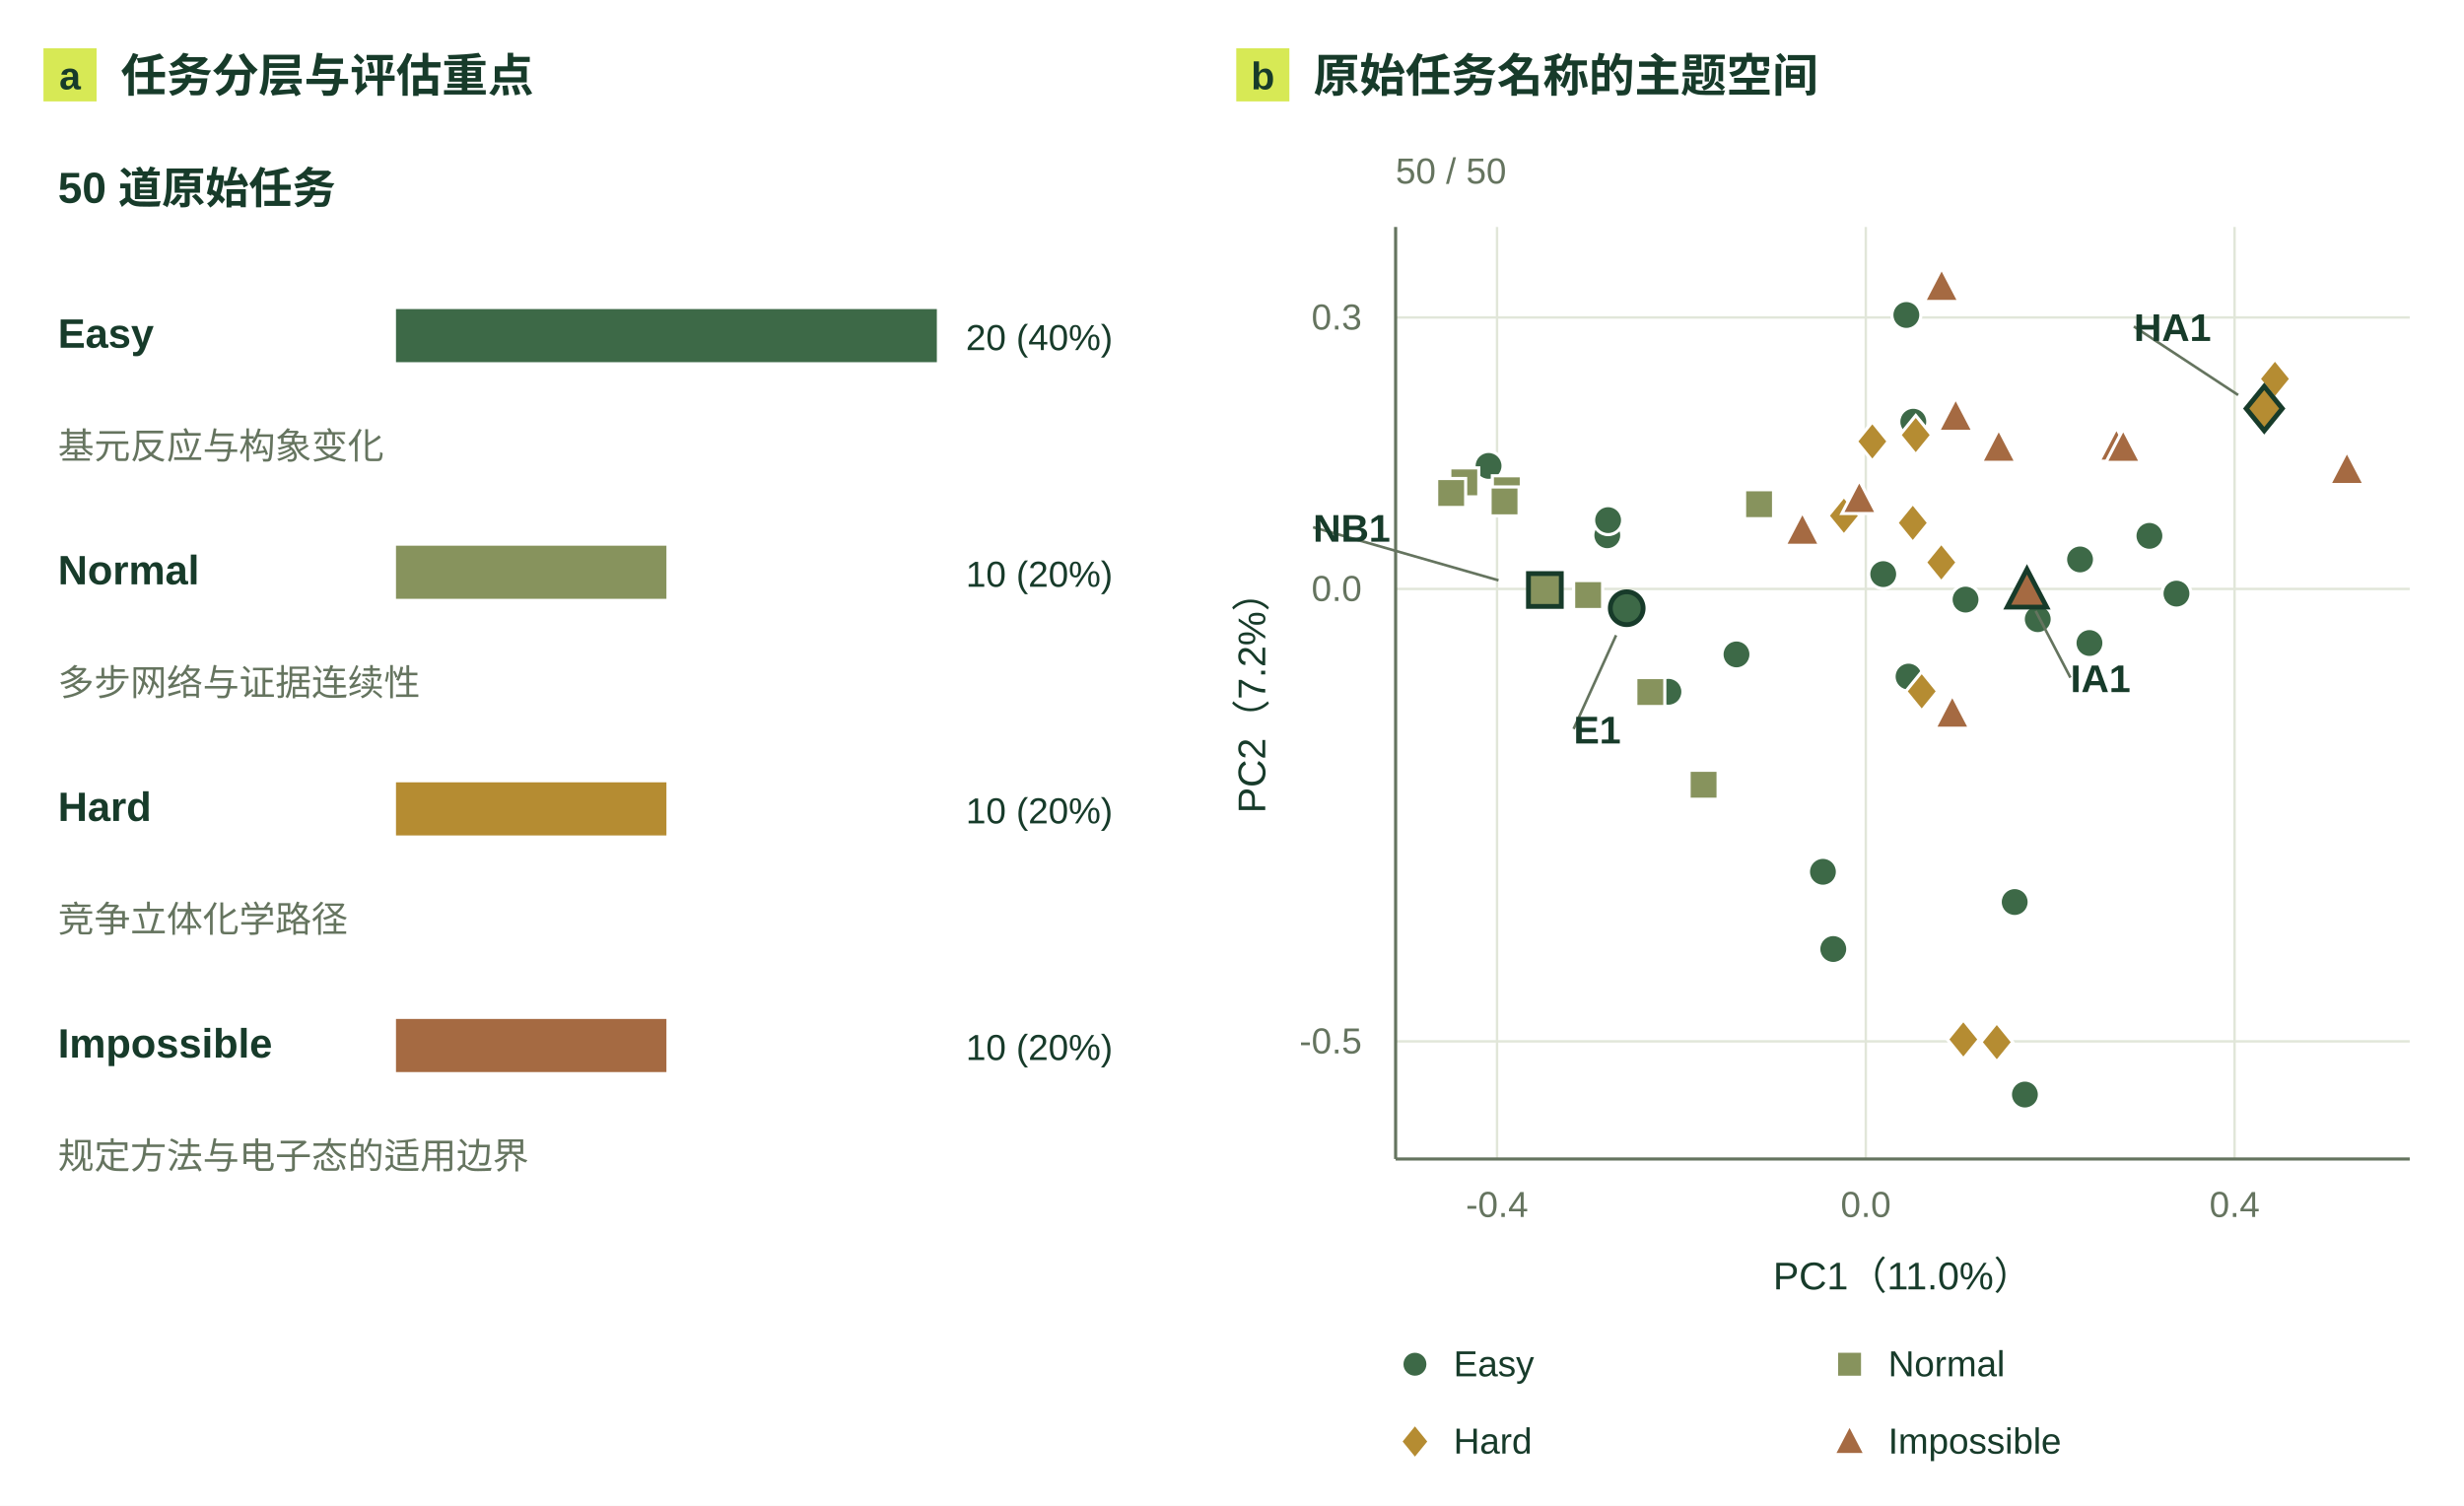
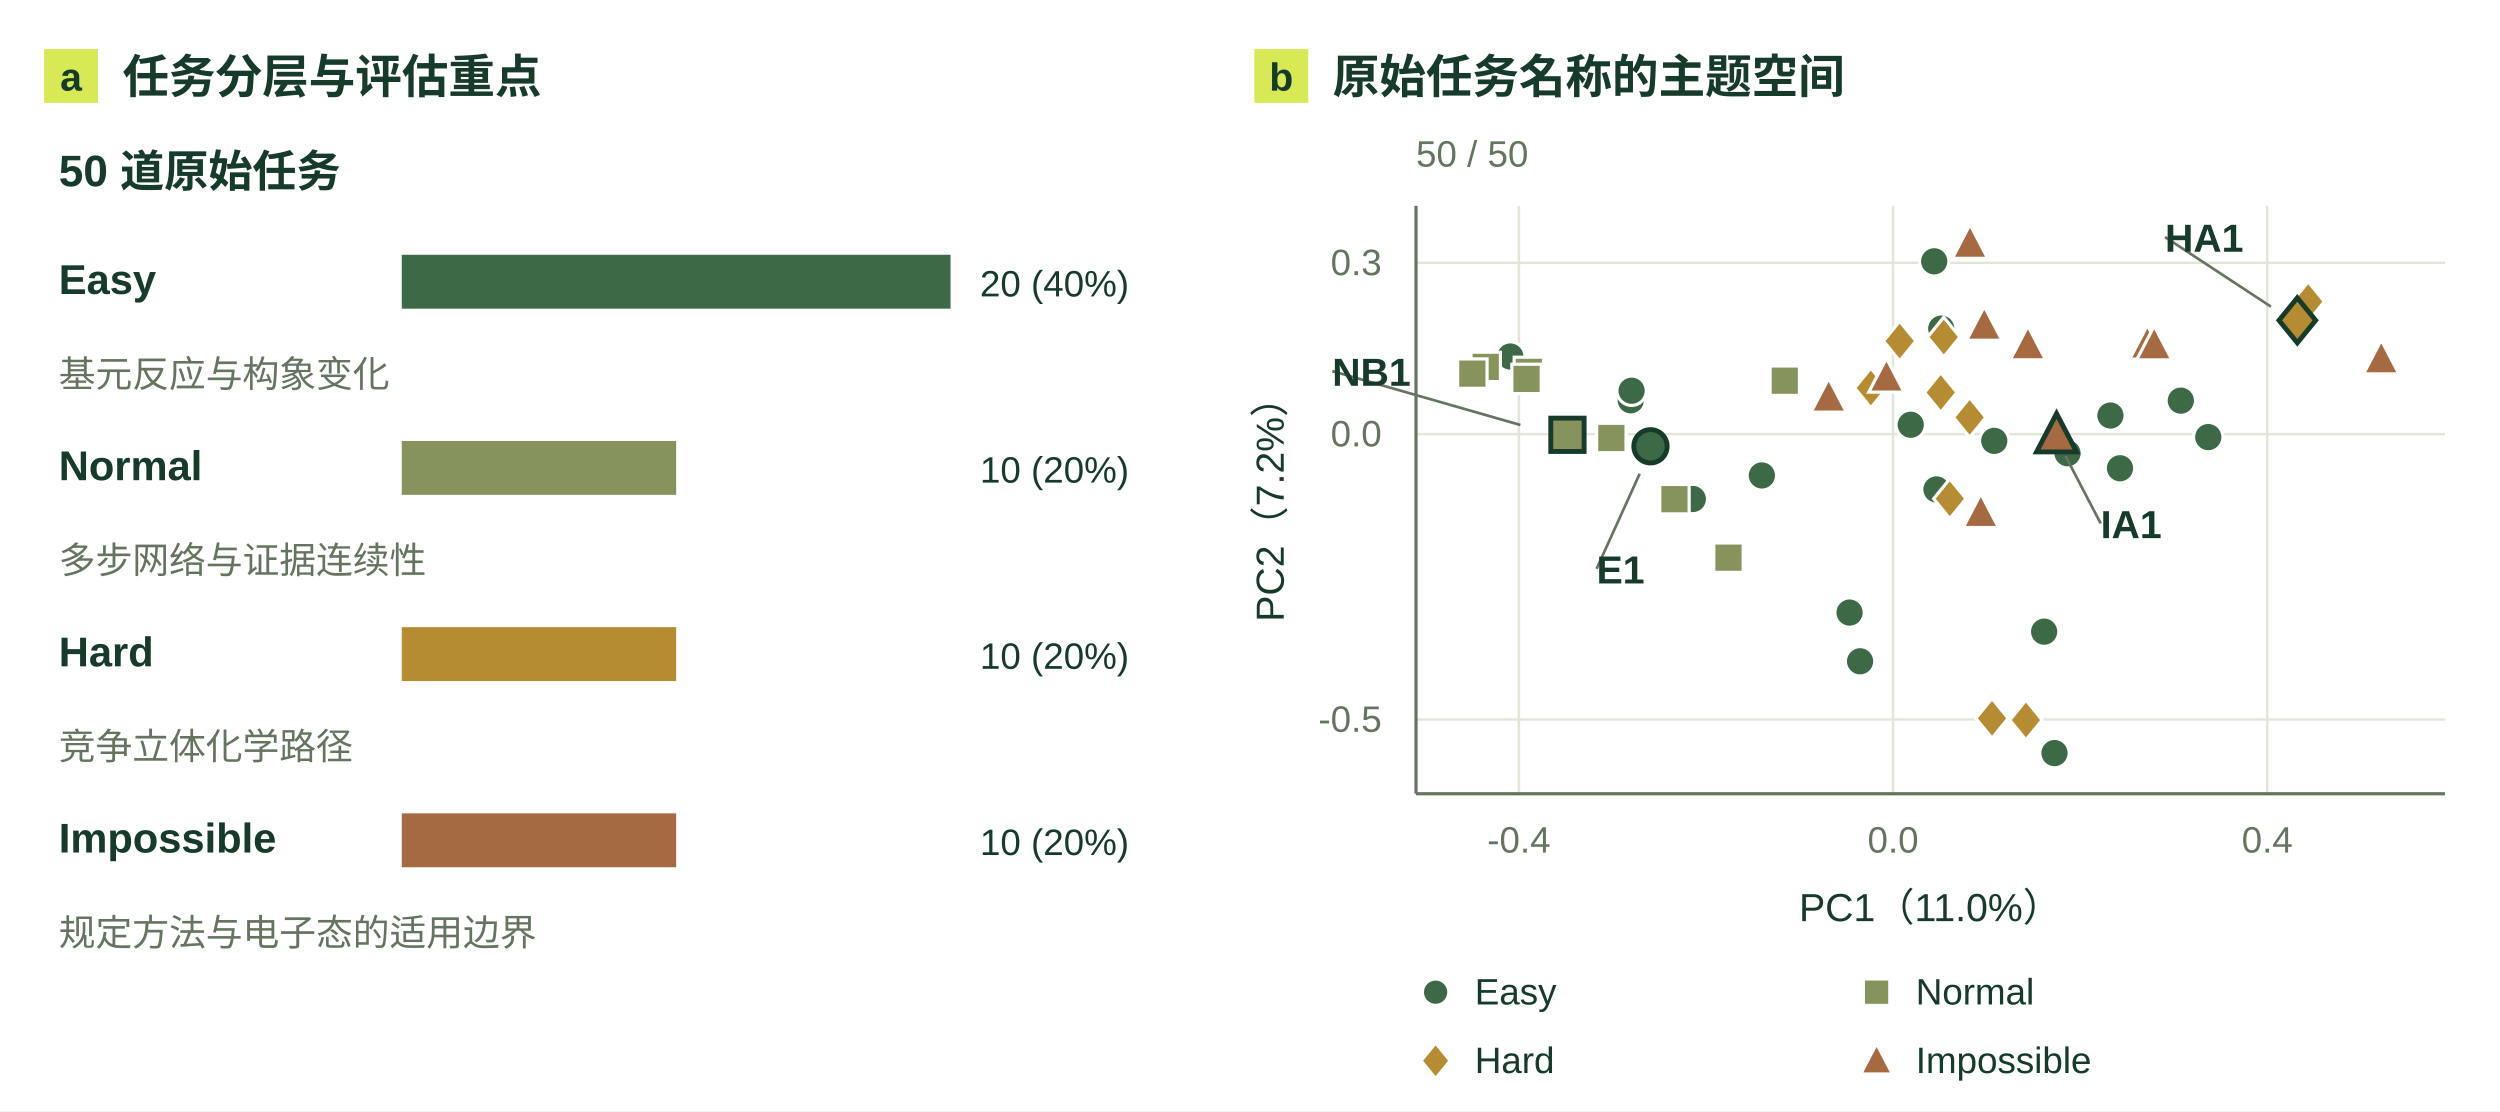
- <svg xmlns="http://www.w3.org/2000/svg" width="180mm" height="110mm" viewBox="0 0 510.236 311.811">
-   <rect x="0" y="0" width="510.236" height="311.811" fill="#FFFFFF" />
+ <svg xmlns="http://www.w3.org/2000/svg" width="180mm" height="80mm" viewBox="0 0 510.236 226.772">
+   <rect x="0" y="0" width="510.236" height="226.772" fill="#FFFFFF" />
  <rect x="9" y="10" width="11" height="11" fill="#D7E955" />
  <text x="14.5" y="18.5" font-family="Arial" font-size="8" font-weight="bold" fill="#173B2A" text-anchor="middle">a</text>
  <text x="25" y="19" font-family="Heiti SC, Arial" font-size="9.5" font-weight="bold" fill="#173B2A" text-anchor="start">任务分层与评估重点</text>
  <rect x="256" y="10" width="11" height="11" fill="#D7E955" />
  <text x="261.5" y="18.5" font-family="Arial" font-size="8" font-weight="bold" fill="#173B2A" text-anchor="middle">b</text>
  <text x="272" y="19" font-family="Heiti SC, Arial" font-size="9.5" font-weight="bold" fill="#173B2A" text-anchor="start">原始任务名称的主题空间</text>
-   <text x="12" y="42" font-family="Heiti SC, Arial" font-size="9" font-weight="bold" fill="#173B2A" text-anchor="start">50 道原始任务</text>
-   <text x="12" y="72" font-family="Arial" font-size="8.5" font-weight="bold" fill="#173B2A" text-anchor="start">Easy</text>
-   <rect x="82" y="64" width="112.0" height="11" fill="#3D6947" />
-   <text x="200" y="72.5" font-family="Arial" font-size="7.5" font-weight="normal" fill="#173B2A" text-anchor="start">20 (40%)</text>
-   <text x="12" y="95" font-family="Heiti SC, Arial" font-size="7.5" font-weight="normal" fill="#65745F" text-anchor="start">基元反应与构象变化</text>
-   <text x="12" y="121" font-family="Arial" font-size="8.5" font-weight="bold" fill="#173B2A" text-anchor="start">Normal</text>
-   <rect x="82" y="113" width="56.0" height="11" fill="#87935D" />
-   <text x="200" y="121.5" font-family="Arial" font-size="7.5" font-weight="normal" fill="#173B2A" text-anchor="start">10 (20%)</text>
-   <text x="12" y="144" font-family="Heiti SC, Arial" font-size="7.5" font-weight="normal" fill="#65745F" text-anchor="start">多步网络与证据连续性</text>
-   <text x="12" y="170" font-family="Arial" font-size="8.5" font-weight="bold" fill="#173B2A" text-anchor="start">Hard</text>
-   <rect x="82" y="162" width="56.0" height="11" fill="#B58C32" />
-   <text x="200" y="170.5" font-family="Arial" font-size="7.5" font-weight="normal" fill="#173B2A" text-anchor="start">10 (20%)</text>
-   <text x="12" y="193" font-family="Heiti SC, Arial" font-size="7.5" font-weight="normal" fill="#65745F" text-anchor="start">竞争立体化学路径</text>
-   <text x="12" y="219" font-family="Arial" font-size="8.5" font-weight="bold" fill="#173B2A" text-anchor="start">Impossible</text>
-   <rect x="82" y="211" width="56.0" height="11" fill="#A56A42" />
-   <text x="200" y="219.5" font-family="Arial" font-size="7.5" font-weight="normal" fill="#173B2A" text-anchor="start">10 (20%)</text>
-   <text x="12" y="242" font-family="Heiti SC, Arial" font-size="7.5" font-weight="normal" fill="#65745F" text-anchor="start">规定方法与电子态的适用边界</text>
-   <line x1="310.0" y1="47" x2="310.0" y2="240" stroke="#E1E6D9" stroke-width="0.5" />
-   <text x="310.0" y="252" font-family="Arial" font-size="7.5" font-weight="normal" fill="#65745F" text-anchor="middle">-0.4</text>
-   <line x1="386.364" y1="47" x2="386.364" y2="240" stroke="#E1E6D9" stroke-width="0.5" />
-   <text x="386.364" y="252" font-family="Arial" font-size="7.5" font-weight="normal" fill="#65745F" text-anchor="middle">0.0</text>
-   <line x1="462.727" y1="47" x2="462.727" y2="240" stroke="#E1E6D9" stroke-width="0.5" />
-   <text x="462.727" y="252" font-family="Arial" font-size="7.5" font-weight="normal" fill="#65745F" text-anchor="middle">0.4</text>
-   <line x1="289" y1="215.641" x2="499" y2="215.641" stroke="#E1E6D9" stroke-width="0.5" />
-   <text x="282" y="218.141" font-family="Arial" font-size="7.5" font-weight="normal" fill="#65745F" text-anchor="end">-0.5</text>
-   <line x1="289" y1="121.951" x2="499" y2="121.951" stroke="#E1E6D9" stroke-width="0.5" />
-   <text x="282" y="124.451" font-family="Arial" font-size="7.5" font-weight="normal" fill="#65745F" text-anchor="end">0.0</text>
-   <line x1="289" y1="65.738" x2="499" y2="65.738" stroke="#E1E6D9" stroke-width="0.5" />
-   <text x="282" y="68.238" font-family="Arial" font-size="7.5" font-weight="normal" fill="#65745F" text-anchor="end">0.3</text>
-   <line x1="289" y1="240" x2="499" y2="240" stroke="#65745F" stroke-width="0.65" />
-   <line x1="289" y1="47" x2="289" y2="240" stroke="#65745F" stroke-width="0.65" />
-   <text x="394.0" y="267" font-family="Heiti SC, Arial" font-size="8" font-weight="normal" fill="#173B2A" text-anchor="middle">PC1（11.0%）</text>
-   <text x="262" y="143.5" font-family="Heiti SC, Arial" font-size="8" font-weight="normal" fill="#173B2A" text-anchor="middle" transform="rotate(-90 262 143.5)">PC2（7.2%）</text>
-   <text x="289" y="38" font-family="Arial" font-size="7.5" font-weight="normal" fill="#65745F" text-anchor="start">50 / 50</text>
-   <circle fill="#3D6947" stroke="#FFFFFF" stroke-width="0.65" data-task-id="D1" data-tier="easy" cx="379.629" cy="196.52" r="3.0" />
-   <circle fill="#3D6947" stroke="#FFFFFF" stroke-width="0.65" data-task-id="D3" data-tier="easy" cx="417.196" cy="186.79" r="3.0" />
-   <circle fill="#3D6947" stroke="#FFFFFF" stroke-width="0.65" data-task-id="D4" data-tier="easy" cx="419.309" cy="226.655" r="3.0" />
-   <circle fill="#3D6947" stroke="#FFFFFF" stroke-width="0.65" data-task-id="F1" data-tier="easy" cx="332.832" cy="110.841" r="3.0" />
-   <circle fill="#3D6947" stroke="#FFFFFF" stroke-width="0.65" data-task-id="F4" data-tier="easy" cx="332.999" cy="107.708" r="3.0" />
-   <circle fill="#3D6947" stroke="#FFFFFF" stroke-width="0.65" data-task-id="G2" data-tier="easy" cx="389.972" cy="118.885" r="3.0" />
-   <circle fill="#3D6947" stroke="#FFFFFF" stroke-width="0.65" data-task-id="G3" data-tier="easy" cx="377.485" cy="180.527" r="3.0" />
-   <circle fill="#3D6947" stroke="#FFFFFF" stroke-width="0.65" data-task-id="L1" data-tier="easy" cx="450.695" cy="122.925" r="3.0" />
-   <circle fill="#3D6947" stroke="#FFFFFF" stroke-width="0.65" data-task-id="L2" data-tier="easy" cx="430.728" cy="115.846" r="3.0" />
-   <circle fill="#3D6947" stroke="#FFFFFF" stroke-width="0.65" data-task-id="M1" data-tier="easy" cx="421.969" cy="128.218" r="3.0" />
-   <circle fill="#3D6947" stroke="#FFFFFF" stroke-width="0.65" data-task-id="M14" data-tier="easy" cx="407.018" cy="124.162" r="3.0" />
-   <circle fill="#3D6947" stroke="#FFFFFF" stroke-width="0.65" data-task-id="M15" data-tier="easy" cx="396.2" cy="87.327" r="3.0" />
-   <circle fill="#3D6947" stroke="#FFFFFF" stroke-width="0.65" data-task-id="M16" data-tier="easy" cx="308.248" cy="96.481" r="3.0" />
-   <circle fill="#3D6947" stroke="#FFFFFF" stroke-width="0.65" data-task-id="M17" data-tier="easy" cx="359.586" cy="135.513" r="3.0" />
-   <circle fill="#3D6947" stroke="#FFFFFF" stroke-width="0.65" data-task-id="M3" data-tier="easy" cx="394.761" cy="65.226" r="3.0" />
-   <circle fill="#3D6947" stroke="#FFFFFF" stroke-width="0.65" data-task-id="M8" data-tier="easy" cx="445.093" cy="110.964" r="3.0" />
-   <circle fill="#3D6947" stroke="#FFFFFF" stroke-width="0.65" data-task-id="P2" data-tier="easy" cx="432.678" cy="133.153" r="3.0" />
-   <circle fill="#3D6947" stroke="#FFFFFF" stroke-width="0.65" data-task-id="P3" data-tier="easy" cx="395.217" cy="140.108" r="3.0" />
-   <circle fill="#3D6947" stroke="#FFFFFF" stroke-width="0.65" data-task-id="X1" data-tier="easy" cx="345.493" cy="143.254" r="3.0" />
-   <polygon fill="#87935D" stroke="#FFFFFF" stroke-width="0.65" data-task-id="NI1" data-tier="normal" points="300.222,96.887 306.222,96.887 306.222,102.887 300.222,102.887" />
-   <polygon fill="#87935D" stroke="#FFFFFF" stroke-width="0.65" data-task-id="NI5" data-tier="normal" points="297.502,99.087 303.502,99.087 303.502,105.087 297.502,105.087" />
-   <polygon fill="#87935D" stroke="#FFFFFF" stroke-width="0.65" data-task-id="NQ1" data-tier="normal" points="349.776,159.502 355.776,159.502 355.776,165.502 349.776,165.502" />
-   <polygon fill="#87935D" stroke="#FFFFFF" stroke-width="0.65" data-task-id="NQ5" data-tier="normal" points="361.264,101.409 367.264,101.409 367.264,107.409 361.264,107.409" />
-   <polygon fill="#87935D" stroke="#FFFFFF" stroke-width="0.65" data-task-id="NR1" data-tier="normal" points="309.029,98.522 315.029,98.522 315.029,104.522 309.029,104.522" />
-   <polygon fill="#87935D" stroke="#FFFFFF" stroke-width="0.65" data-task-id="NU3" data-tier="normal" points="325.865,120.218 331.865,120.218 331.865,126.218 325.865,126.218" />
-   <polygon fill="#87935D" stroke="#FFFFFF" stroke-width="0.65" data-task-id="NU5" data-tier="normal" points="316.935,119.887 322.935,119.887 322.935,125.887 316.935,125.887" />
-   <polygon fill="#87935D" stroke="#FFFFFF" stroke-width="0.65" data-task-id="NU6" data-tier="normal" points="338.742,140.305 344.742,140.305 344.742,146.305 338.742,146.305" />
-   <polygon fill="#87935D" stroke="#FFFFFF" stroke-width="0.65" data-task-id="NY3" data-tier="normal" points="308.558,100.833 314.558,100.833 314.558,106.833 308.558,106.833" />
-   <polygon fill="#B58C32" stroke="#FFFFFF" stroke-width="0.65" data-task-id="HA6" data-tier="hard" points="471.091,74.405 474.391,78.455 471.091,82.505 467.791,78.455" />
-   <polygon fill="#B58C32" stroke="#FFFFFF" stroke-width="0.65" data-task-id="HA8" data-tier="hard" points="396.092,104.223 399.392,108.273 396.092,112.323 392.792,108.273" />
-   <polygon fill="#B58C32" stroke="#FFFFFF" stroke-width="0.65" data-task-id="HB1" data-tier="hard" points="406.557,211.19 409.857,215.24 406.557,219.29 403.257,215.24" />
-   <polygon fill="#B58C32" stroke="#FFFFFF" stroke-width="0.65" data-task-id="HB10" data-tier="hard" points="413.489,211.754 416.789,215.804 413.489,219.854 410.189,215.804" />
-   <polygon fill="#B58C32" stroke="#FFFFFF" stroke-width="0.65" data-task-id="HD2" data-tier="hard" points="397.945,139.108 401.245,143.158 397.945,147.208 394.645,143.158" />
-   <polygon fill="#B58C32" stroke="#FFFFFF" stroke-width="0.65" data-task-id="HF1" data-tier="hard" points="401.997,112.412 405.297,116.462 401.997,120.512 398.697,116.462" />
-   <polygon fill="#B58C32" stroke="#FFFFFF" stroke-width="0.65" data-task-id="HH1" data-tier="hard" points="396.707,86.04 400.007,90.09 396.707,94.14 393.407,90.09" />
-   <polygon fill="#B58C32" stroke="#FFFFFF" stroke-width="0.65" data-task-id="HI1" data-tier="hard" points="387.716,87.359 391.016,91.409 387.716,95.459 384.416,91.409" />
-   <polygon fill="#B58C32" stroke="#FFFFFF" stroke-width="0.65" data-task-id="HL1" data-tier="hard" points="381.83,102.749 385.13,106.799 381.83,110.849 378.53,106.799" />
-   <polygon fill="#A56A42" stroke="#FFFFFF" stroke-width="0.65" data-task-id="IA5" data-tier="impossible" points="485.996,93.434 489.596,100.334 482.396,100.334" />
-   <polygon fill="#A56A42" stroke="#FFFFFF" stroke-width="0.65" data-task-id="IA7" data-tier="impossible" points="413.892,88.836 417.492,95.736 410.292,95.736" />
-   <polygon fill="#A56A42" stroke="#FFFFFF" stroke-width="0.65" data-task-id="IA9" data-tier="impossible" points="373.232,106.013 376.832,112.913 369.632,112.913" />
-   <polygon fill="#A56A42" stroke="#FFFFFF" stroke-width="0.65" data-task-id="IB9" data-tier="impossible" points="404.273,143.894 407.873,150.794 400.673,150.794" />
-   <polygon fill="#A56A42" stroke="#FFFFFF" stroke-width="0.65" data-task-id="IC3" data-tier="impossible" points="438.262,88.597 441.862,95.497 434.662,95.497" />
-   <polygon fill="#A56A42" stroke="#FFFFFF" stroke-width="0.65" data-task-id="ID2" data-tier="impossible" points="385.011,99.441 388.611,106.341 381.411,106.341" />
-   <polygon fill="#A56A42" stroke="#FFFFFF" stroke-width="0.65" data-task-id="IE2" data-tier="impossible" points="402.068,55.528 405.668,62.428 398.468,62.428" />
-   <polygon fill="#A56A42" stroke="#FFFFFF" stroke-width="0.65" data-task-id="IF3" data-tier="impossible" points="439.672,88.84 443.272,95.74 436.072,95.74" />
-   <polygon fill="#A56A42" stroke="#FFFFFF" stroke-width="0.65" data-task-id="IG8" data-tier="impossible" points="404.982,82.408 408.582,89.308 401.382,89.308" />
-   <circle fill="#3D6947" stroke="#173B2A" stroke-width="1" data-task-id="E1" data-tier="easy" cx="336.855" cy="125.948" r="3.4" />
-   <polygon fill="#87935D" stroke="#173B2A" stroke-width="1" data-task-id="NB1" data-tier="normal" points="316.506,118.774 323.306,118.774 323.306,125.574 316.506,125.574" />
-   <polygon fill="#B58C32" stroke="#173B2A" stroke-width="1" data-task-id="HA1" data-tier="hard" points="468.87,80.011 472.61,84.601 468.87,89.191 465.13,84.601" />
-   <polygon fill="#A56A42" stroke="#173B2A" stroke-width="1" data-task-id="IA1" data-tier="impossible" points="419.734,117.893 423.814,125.713 415.654,125.713" />
-   <line x1="334.655" y1="131.548" x2="325.855" y2="150.948" stroke="#65745F" stroke-width="0.55" />
-   <text x="325.855" y="153.948" font-family="Arial" font-size="8" font-weight="bold" fill="#173B2A" text-anchor="start">E1</text>
-   <line x1="310.306" y1="120.174" x2="271.906" y2="109.174" stroke="#65745F" stroke-width="0.55" />
-   <text x="271.906" y="112.174" font-family="Arial" font-size="8" font-weight="bold" fill="#173B2A" text-anchor="start">NB1</text>
-   <line x1="463.47" y1="81.801" x2="441.87" y2="67.601" stroke="#65745F" stroke-width="0.55" />
-   <text x="441.87" y="70.601" font-family="Arial" font-size="8" font-weight="bold" fill="#173B2A" text-anchor="start">HA1</text>
-   <line x1="421.534" y1="126.513" x2="428.734" y2="140.313" stroke="#65745F" stroke-width="0.55" />
-   <text x="428.734" y="143.313" font-family="Arial" font-size="8" font-weight="bold" fill="#173B2A" text-anchor="start">IA1</text>
-   <circle fill="#3D6947" stroke="#FFFFFF" stroke-width="0.65" cx="293" cy="282.5" r="2.7" />
-   <text x="301" y="285" font-family="Arial" font-size="7.5" font-weight="normal" fill="#173B2A" text-anchor="start">Easy</text>
-   <polygon fill="#87935D" stroke="#FFFFFF" stroke-width="0.65" points="380.3,279.8 385.7,279.8 385.7,285.2 380.3,285.2" />
-   <text x="391" y="285" font-family="Arial" font-size="7.5" font-weight="normal" fill="#173B2A" text-anchor="start">Normal</text>
-   <polygon fill="#B58C32" stroke="#FFFFFF" stroke-width="0.65" points="293,294.855 295.97,298.5 293,302.145 290.03,298.5" />
-   <text x="301" y="301" font-family="Arial" font-size="7.5" font-weight="normal" fill="#173B2A" text-anchor="start">Hard</text>
-   <polygon fill="#A56A42" stroke="#FFFFFF" stroke-width="0.65" points="383,294.99 386.24,301.2 379.76,301.2" />
-   <text x="391" y="301" font-family="Arial" font-size="7.5" font-weight="normal" fill="#173B2A" text-anchor="start">Impossible</text>
+   <text x="12" y="38" font-family="Heiti SC, Arial" font-size="9" font-weight="bold" fill="#173B2A" text-anchor="start">50 道原始任务</text>
+   <text x="12" y="60" font-family="Arial" font-size="8.5" font-weight="bold" fill="#173B2A" text-anchor="start">Easy</text>
+   <rect x="82" y="52" width="112.0" height="11" fill="#3D6947" />
+   <text x="200" y="60.5" font-family="Arial" font-size="7.5" font-weight="normal" fill="#173B2A" text-anchor="start">20 (40%)</text>
+   <text x="12" y="79" font-family="Heiti SC, Arial" font-size="7.5" font-weight="normal" fill="#65745F" text-anchor="start">基元反应与构象变化</text>
+   <text x="12" y="98" font-family="Arial" font-size="8.5" font-weight="bold" fill="#173B2A" text-anchor="start">Normal</text>
+   <rect x="82" y="90" width="56.0" height="11" fill="#87935D" />
+   <text x="200" y="98.5" font-family="Arial" font-size="7.5" font-weight="normal" fill="#173B2A" text-anchor="start">10 (20%)</text>
+   <text x="12" y="117" font-family="Heiti SC, Arial" font-size="7.5" font-weight="normal" fill="#65745F" text-anchor="start">多步网络与证据连续性</text>
+   <text x="12" y="136" font-family="Arial" font-size="8.5" font-weight="bold" fill="#173B2A" text-anchor="start">Hard</text>
+   <rect x="82" y="128" width="56.0" height="11" fill="#B58C32" />
+   <text x="200" y="136.5" font-family="Arial" font-size="7.5" font-weight="normal" fill="#173B2A" text-anchor="start">10 (20%)</text>
+   <text x="12" y="155" font-family="Heiti SC, Arial" font-size="7.5" font-weight="normal" fill="#65745F" text-anchor="start">竞争立体化学路径</text>
+   <text x="12" y="174" font-family="Arial" font-size="8.5" font-weight="bold" fill="#173B2A" text-anchor="start">Impossible</text>
+   <rect x="82" y="166" width="56.0" height="11" fill="#A56A42" />
+   <text x="200" y="174.5" font-family="Arial" font-size="7.5" font-weight="normal" fill="#173B2A" text-anchor="start">10 (20%)</text>
+   <text x="12" y="193" font-family="Heiti SC, Arial" font-size="7.5" font-weight="normal" fill="#65745F" text-anchor="start">规定方法与电子态的适用边界</text>
+   <line x1="310.0" y1="42" x2="310.0" y2="162" stroke="#E1E6D9" stroke-width="0.5" />
+   <text x="310.0" y="174" font-family="Arial" font-size="7.5" font-weight="normal" fill="#65745F" text-anchor="middle">-0.4</text>
+   <line x1="386.364" y1="42" x2="386.364" y2="162" stroke="#E1E6D9" stroke-width="0.5" />
+   <text x="386.364" y="174" font-family="Arial" font-size="7.5" font-weight="normal" fill="#65745F" text-anchor="middle">0.0</text>
+   <line x1="462.727" y1="42" x2="462.727" y2="162" stroke="#E1E6D9" stroke-width="0.5" />
+   <text x="462.727" y="174" font-family="Arial" font-size="7.5" font-weight="normal" fill="#65745F" text-anchor="middle">0.4</text>
+   <line x1="289" y1="146.854" x2="499" y2="146.854" stroke="#E1E6D9" stroke-width="0.5" />
+   <text x="282" y="149.354" font-family="Arial" font-size="7.5" font-weight="normal" fill="#65745F" text-anchor="end">-0.5</text>
+   <line x1="289" y1="88.602" x2="499" y2="88.602" stroke="#E1E6D9" stroke-width="0.5" />
+   <text x="282" y="91.102" font-family="Arial" font-size="7.5" font-weight="normal" fill="#65745F" text-anchor="end">0.0</text>
+   <line x1="289" y1="53.65" x2="499" y2="53.65" stroke="#E1E6D9" stroke-width="0.5" />
+   <text x="282" y="56.15" font-family="Arial" font-size="7.5" font-weight="normal" fill="#65745F" text-anchor="end">0.3</text>
+   <line x1="289" y1="162" x2="499" y2="162" stroke="#65745F" stroke-width="0.65" />
+   <line x1="289" y1="42" x2="289" y2="162" stroke="#65745F" stroke-width="0.65" />
+   <text x="394.0" y="188" font-family="Heiti SC, Arial" font-size="8" font-weight="normal" fill="#173B2A" text-anchor="middle">PC1（11.0%）</text>
+   <text x="262" y="102.0" font-family="Heiti SC, Arial" font-size="8" font-weight="normal" fill="#173B2A" text-anchor="middle" transform="rotate(-90 262 102.0)">PC2（7.2%）</text>
+   <text x="289" y="34" font-family="Arial" font-size="7.5" font-weight="normal" fill="#65745F" text-anchor="start">50 / 50</text>
+   <circle fill="#3D6947" stroke="#FFFFFF" stroke-width="0.65" data-task-id="D1" data-tier="easy" cx="379.629" cy="134.966" r="3.0" />
+   <circle fill="#3D6947" stroke="#FFFFFF" stroke-width="0.65" data-task-id="D3" data-tier="easy" cx="417.196" cy="128.916" r="3.0" />
+   <circle fill="#3D6947" stroke="#FFFFFF" stroke-width="0.65" data-task-id="D4" data-tier="easy" cx="419.309" cy="153.703" r="3.0" />
+   <circle fill="#3D6947" stroke="#FFFFFF" stroke-width="0.65" data-task-id="F1" data-tier="easy" cx="332.832" cy="81.694" r="3.0" />
+   <circle fill="#3D6947" stroke="#FFFFFF" stroke-width="0.65" data-task-id="F4" data-tier="easy" cx="332.999" cy="79.746" r="3.0" />
+   <circle fill="#3D6947" stroke="#FFFFFF" stroke-width="0.65" data-task-id="G2" data-tier="easy" cx="389.972" cy="86.696" r="3.0" />
+   <circle fill="#3D6947" stroke="#FFFFFF" stroke-width="0.65" data-task-id="G3" data-tier="easy" cx="377.485" cy="125.022" r="3.0" />
+   <circle fill="#3D6947" stroke="#FFFFFF" stroke-width="0.65" data-task-id="L1" data-tier="easy" cx="450.695" cy="89.207" r="3.0" />
+   <circle fill="#3D6947" stroke="#FFFFFF" stroke-width="0.65" data-task-id="L2" data-tier="easy" cx="430.728" cy="84.806" r="3.0" />
+   <circle fill="#3D6947" stroke="#FFFFFF" stroke-width="0.65" data-task-id="M1" data-tier="easy" cx="421.969" cy="92.498" r="3.0" />
+   <circle fill="#3D6947" stroke="#FFFFFF" stroke-width="0.65" data-task-id="M14" data-tier="easy" cx="407.018" cy="89.977" r="3.0" />
+   <circle fill="#3D6947" stroke="#FFFFFF" stroke-width="0.65" data-task-id="M15" data-tier="easy" cx="396.2" cy="67.074" r="3.0" />
+   <circle fill="#3D6947" stroke="#FFFFFF" stroke-width="0.65" data-task-id="M16" data-tier="easy" cx="308.248" cy="72.765" r="3.0" />
+   <circle fill="#3D6947" stroke="#FFFFFF" stroke-width="0.65" data-task-id="M17" data-tier="easy" cx="359.586" cy="97.034" r="3.0" />
+   <circle fill="#3D6947" stroke="#FFFFFF" stroke-width="0.65" data-task-id="M3" data-tier="easy" cx="394.761" cy="53.332" r="3.0" />
+   <circle fill="#3D6947" stroke="#FFFFFF" stroke-width="0.65" data-task-id="M8" data-tier="easy" cx="445.093" cy="81.77" r="3.0" />
+   <circle fill="#3D6947" stroke="#FFFFFF" stroke-width="0.65" data-task-id="P2" data-tier="easy" cx="432.678" cy="95.566" r="3.0" />
+   <circle fill="#3D6947" stroke="#FFFFFF" stroke-width="0.65" data-task-id="P3" data-tier="easy" cx="395.217" cy="99.891" r="3.0" />
+   <circle fill="#3D6947" stroke="#FFFFFF" stroke-width="0.65" data-task-id="X1" data-tier="easy" cx="345.493" cy="101.847" r="3.0" />
+   <polygon fill="#87935D" stroke="#FFFFFF" stroke-width="0.65" data-task-id="NI1" data-tier="normal" points="300.222,71.883 306.222,71.883 306.222,77.883 300.222,77.883" />
+   <polygon fill="#87935D" stroke="#FFFFFF" stroke-width="0.65" data-task-id="NI5" data-tier="normal" points="297.502,73.251 303.502,73.251 303.502,79.251 297.502,79.251" />
+   <polygon fill="#87935D" stroke="#FFFFFF" stroke-width="0.65" data-task-id="NQ1" data-tier="normal" points="349.776,110.814 355.776,110.814 355.776,116.814 349.776,116.814" />
+   <polygon fill="#87935D" stroke="#FFFFFF" stroke-width="0.65" data-task-id="NQ5" data-tier="normal" points="361.264,74.695 367.264,74.695 367.264,80.695 361.264,80.695" />
+   <polygon fill="#87935D" stroke="#FFFFFF" stroke-width="0.65" data-task-id="NR1" data-tier="normal" points="309.029,72.9 315.029,72.9 315.029,78.9 309.029,78.9" />
+   <polygon fill="#87935D" stroke="#FFFFFF" stroke-width="0.65" data-task-id="NU3" data-tier="normal" points="325.865,86.39 331.865,86.39 331.865,92.39 325.865,92.39" />
+   <polygon fill="#87935D" stroke="#FFFFFF" stroke-width="0.65" data-task-id="NU5" data-tier="normal" points="316.935,86.184 322.935,86.184 322.935,92.184 316.935,92.184" />
+   <polygon fill="#87935D" stroke="#FFFFFF" stroke-width="0.65" data-task-id="NU6" data-tier="normal" points="338.742,98.879 344.742,98.879 344.742,104.879 338.742,104.879" />
+   <polygon fill="#87935D" stroke="#FFFFFF" stroke-width="0.65" data-task-id="NY3" data-tier="normal" points="308.558,74.336 314.558,74.336 314.558,80.336 308.558,80.336" />
+   <polygon fill="#B58C32" stroke="#FFFFFF" stroke-width="0.65" data-task-id="HA6" data-tier="hard" points="471.091,57.508 474.391,61.558 471.091,65.608 467.791,61.558" />
+   <polygon fill="#B58C32" stroke="#FFFFFF" stroke-width="0.65" data-task-id="HA8" data-tier="hard" points="396.092,76.047 399.392,80.097 396.092,84.147 392.792,80.097" />
+   <polygon fill="#B58C32" stroke="#FFFFFF" stroke-width="0.65" data-task-id="HB1" data-tier="hard" points="406.557,142.555 409.857,146.605 406.557,150.655 403.257,146.605" />
+   <polygon fill="#B58C32" stroke="#FFFFFF" stroke-width="0.65" data-task-id="HB10" data-tier="hard" points="413.489,142.906 416.789,146.956 413.489,151.006 410.189,146.956" />
+   <polygon fill="#B58C32" stroke="#FFFFFF" stroke-width="0.65" data-task-id="HD2" data-tier="hard" points="397.945,97.737 401.245,101.787 397.945,105.837 394.645,101.787" />
+   <polygon fill="#B58C32" stroke="#FFFFFF" stroke-width="0.65" data-task-id="HF1" data-tier="hard" points="401.997,81.139 405.297,85.189 401.997,89.239 398.697,85.189" />
+   <polygon fill="#B58C32" stroke="#FFFFFF" stroke-width="0.65" data-task-id="HH1" data-tier="hard" points="396.707,64.742 400.007,68.792 396.707,72.842 393.407,68.792" />
+   <polygon fill="#B58C32" stroke="#FFFFFF" stroke-width="0.65" data-task-id="HI1" data-tier="hard" points="387.716,65.562 391.016,69.612 387.716,73.662 384.416,69.612" />
+   <polygon fill="#B58C32" stroke="#FFFFFF" stroke-width="0.65" data-task-id="HL1" data-tier="hard" points="381.83,75.131 385.13,79.181 381.83,83.231 378.53,79.181" />
+   <polygon fill="#A56A42" stroke="#FFFFFF" stroke-width="0.65" data-task-id="IA5" data-tier="impossible" points="485.996,69.396 489.596,76.296 482.396,76.296" />
+   <polygon fill="#A56A42" stroke="#FFFFFF" stroke-width="0.65" data-task-id="IA7" data-tier="impossible" points="413.892,66.537 417.492,73.437 410.292,73.437" />
+   <polygon fill="#A56A42" stroke="#FFFFFF" stroke-width="0.65" data-task-id="IA9" data-tier="impossible" points="373.232,77.217 376.832,84.117 369.632,84.117" />
+   <polygon fill="#A56A42" stroke="#FFFFFF" stroke-width="0.65" data-task-id="IB9" data-tier="impossible" points="404.273,100.77 407.873,107.67 400.673,107.67" />
+   <polygon fill="#A56A42" stroke="#FFFFFF" stroke-width="0.65" data-task-id="IC3" data-tier="impossible" points="438.262,66.388 441.862,73.288 434.662,73.288" />
+   <polygon fill="#A56A42" stroke="#FFFFFF" stroke-width="0.65" data-task-id="ID2" data-tier="impossible" points="385.011,73.131 388.611,80.031 381.411,80.031" />
+   <polygon fill="#A56A42" stroke="#FFFFFF" stroke-width="0.65" data-task-id="IE2" data-tier="impossible" points="402.068,45.827 405.668,52.727 398.468,52.727" />
+   <polygon fill="#A56A42" stroke="#FFFFFF" stroke-width="0.65" data-task-id="IF3" data-tier="impossible" points="439.672,66.54 443.272,73.44 436.072,73.44" />
+   <polygon fill="#A56A42" stroke="#FFFFFF" stroke-width="0.65" data-task-id="IG8" data-tier="impossible" points="404.982,62.54 408.582,69.44 401.382,69.44" />
+   <circle fill="#3D6947" stroke="#173B2A" stroke-width="1" data-task-id="E1" data-tier="easy" cx="336.855" cy="91.087" r="3.4" />
+   <polygon fill="#87935D" stroke="#173B2A" stroke-width="1" data-task-id="NB1" data-tier="normal" points="316.506,85.34 323.306,85.34 323.306,92.14 316.506,92.14" />
+   <polygon fill="#B58C32" stroke="#173B2A" stroke-width="1" data-task-id="HA1" data-tier="hard" points="468.87,60.789 472.61,65.379 468.87,69.969 465.13,65.379" />
+   <polygon fill="#A56A42" stroke="#173B2A" stroke-width="1" data-task-id="IA1" data-tier="impossible" points="419.734,84.407 423.814,92.227 415.654,92.227" />
+   <line x1="334.655" y1="96.687" x2="325.855" y2="116.087" stroke="#65745F" stroke-width="0.55" />
+   <text x="325.855" y="119.087" font-family="Arial" font-size="8" font-weight="bold" fill="#173B2A" text-anchor="start">E1</text>
+   <line x1="310.306" y1="86.74" x2="271.906" y2="75.74" stroke="#65745F" stroke-width="0.55" />
+   <text x="271.906" y="78.74" font-family="Arial" font-size="8" font-weight="bold" fill="#173B2A" text-anchor="start">NB1</text>
+   <line x1="463.47" y1="62.579" x2="441.87" y2="48.379" stroke="#65745F" stroke-width="0.55" />
+   <text x="441.87" y="51.379" font-family="Arial" font-size="8" font-weight="bold" fill="#173B2A" text-anchor="start">HA1</text>
+   <line x1="421.534" y1="93.027" x2="428.734" y2="106.827" stroke="#65745F" stroke-width="0.55" />
+   <text x="428.734" y="109.827" font-family="Arial" font-size="8" font-weight="bold" fill="#173B2A" text-anchor="start">IA1</text>
+   <circle fill="#3D6947" stroke="#FFFFFF" stroke-width="0.65" cx="293" cy="202.5" r="2.7" />
+   <text x="301" y="205" font-family="Arial" font-size="7.5" font-weight="normal" fill="#173B2A" text-anchor="start">Easy</text>
+   <polygon fill="#87935D" stroke="#FFFFFF" stroke-width="0.65" points="380.3,199.8 385.7,199.8 385.7,205.2 380.3,205.2" />
+   <text x="391" y="205" font-family="Arial" font-size="7.5" font-weight="normal" fill="#173B2A" text-anchor="start">Normal</text>
+   <polygon fill="#B58C32" stroke="#FFFFFF" stroke-width="0.65" points="293,212.855 295.97,216.5 293,220.145 290.03,216.5" />
+   <text x="301" y="219" font-family="Arial" font-size="7.5" font-weight="normal" fill="#173B2A" text-anchor="start">Hard</text>
+   <polygon fill="#A56A42" stroke="#FFFFFF" stroke-width="0.65" points="383,212.99 386.24,219.2 379.76,219.2" />
+   <text x="391" y="219" font-family="Arial" font-size="7.5" font-weight="normal" fill="#173B2A" text-anchor="start">Impossible</text>
</svg>
